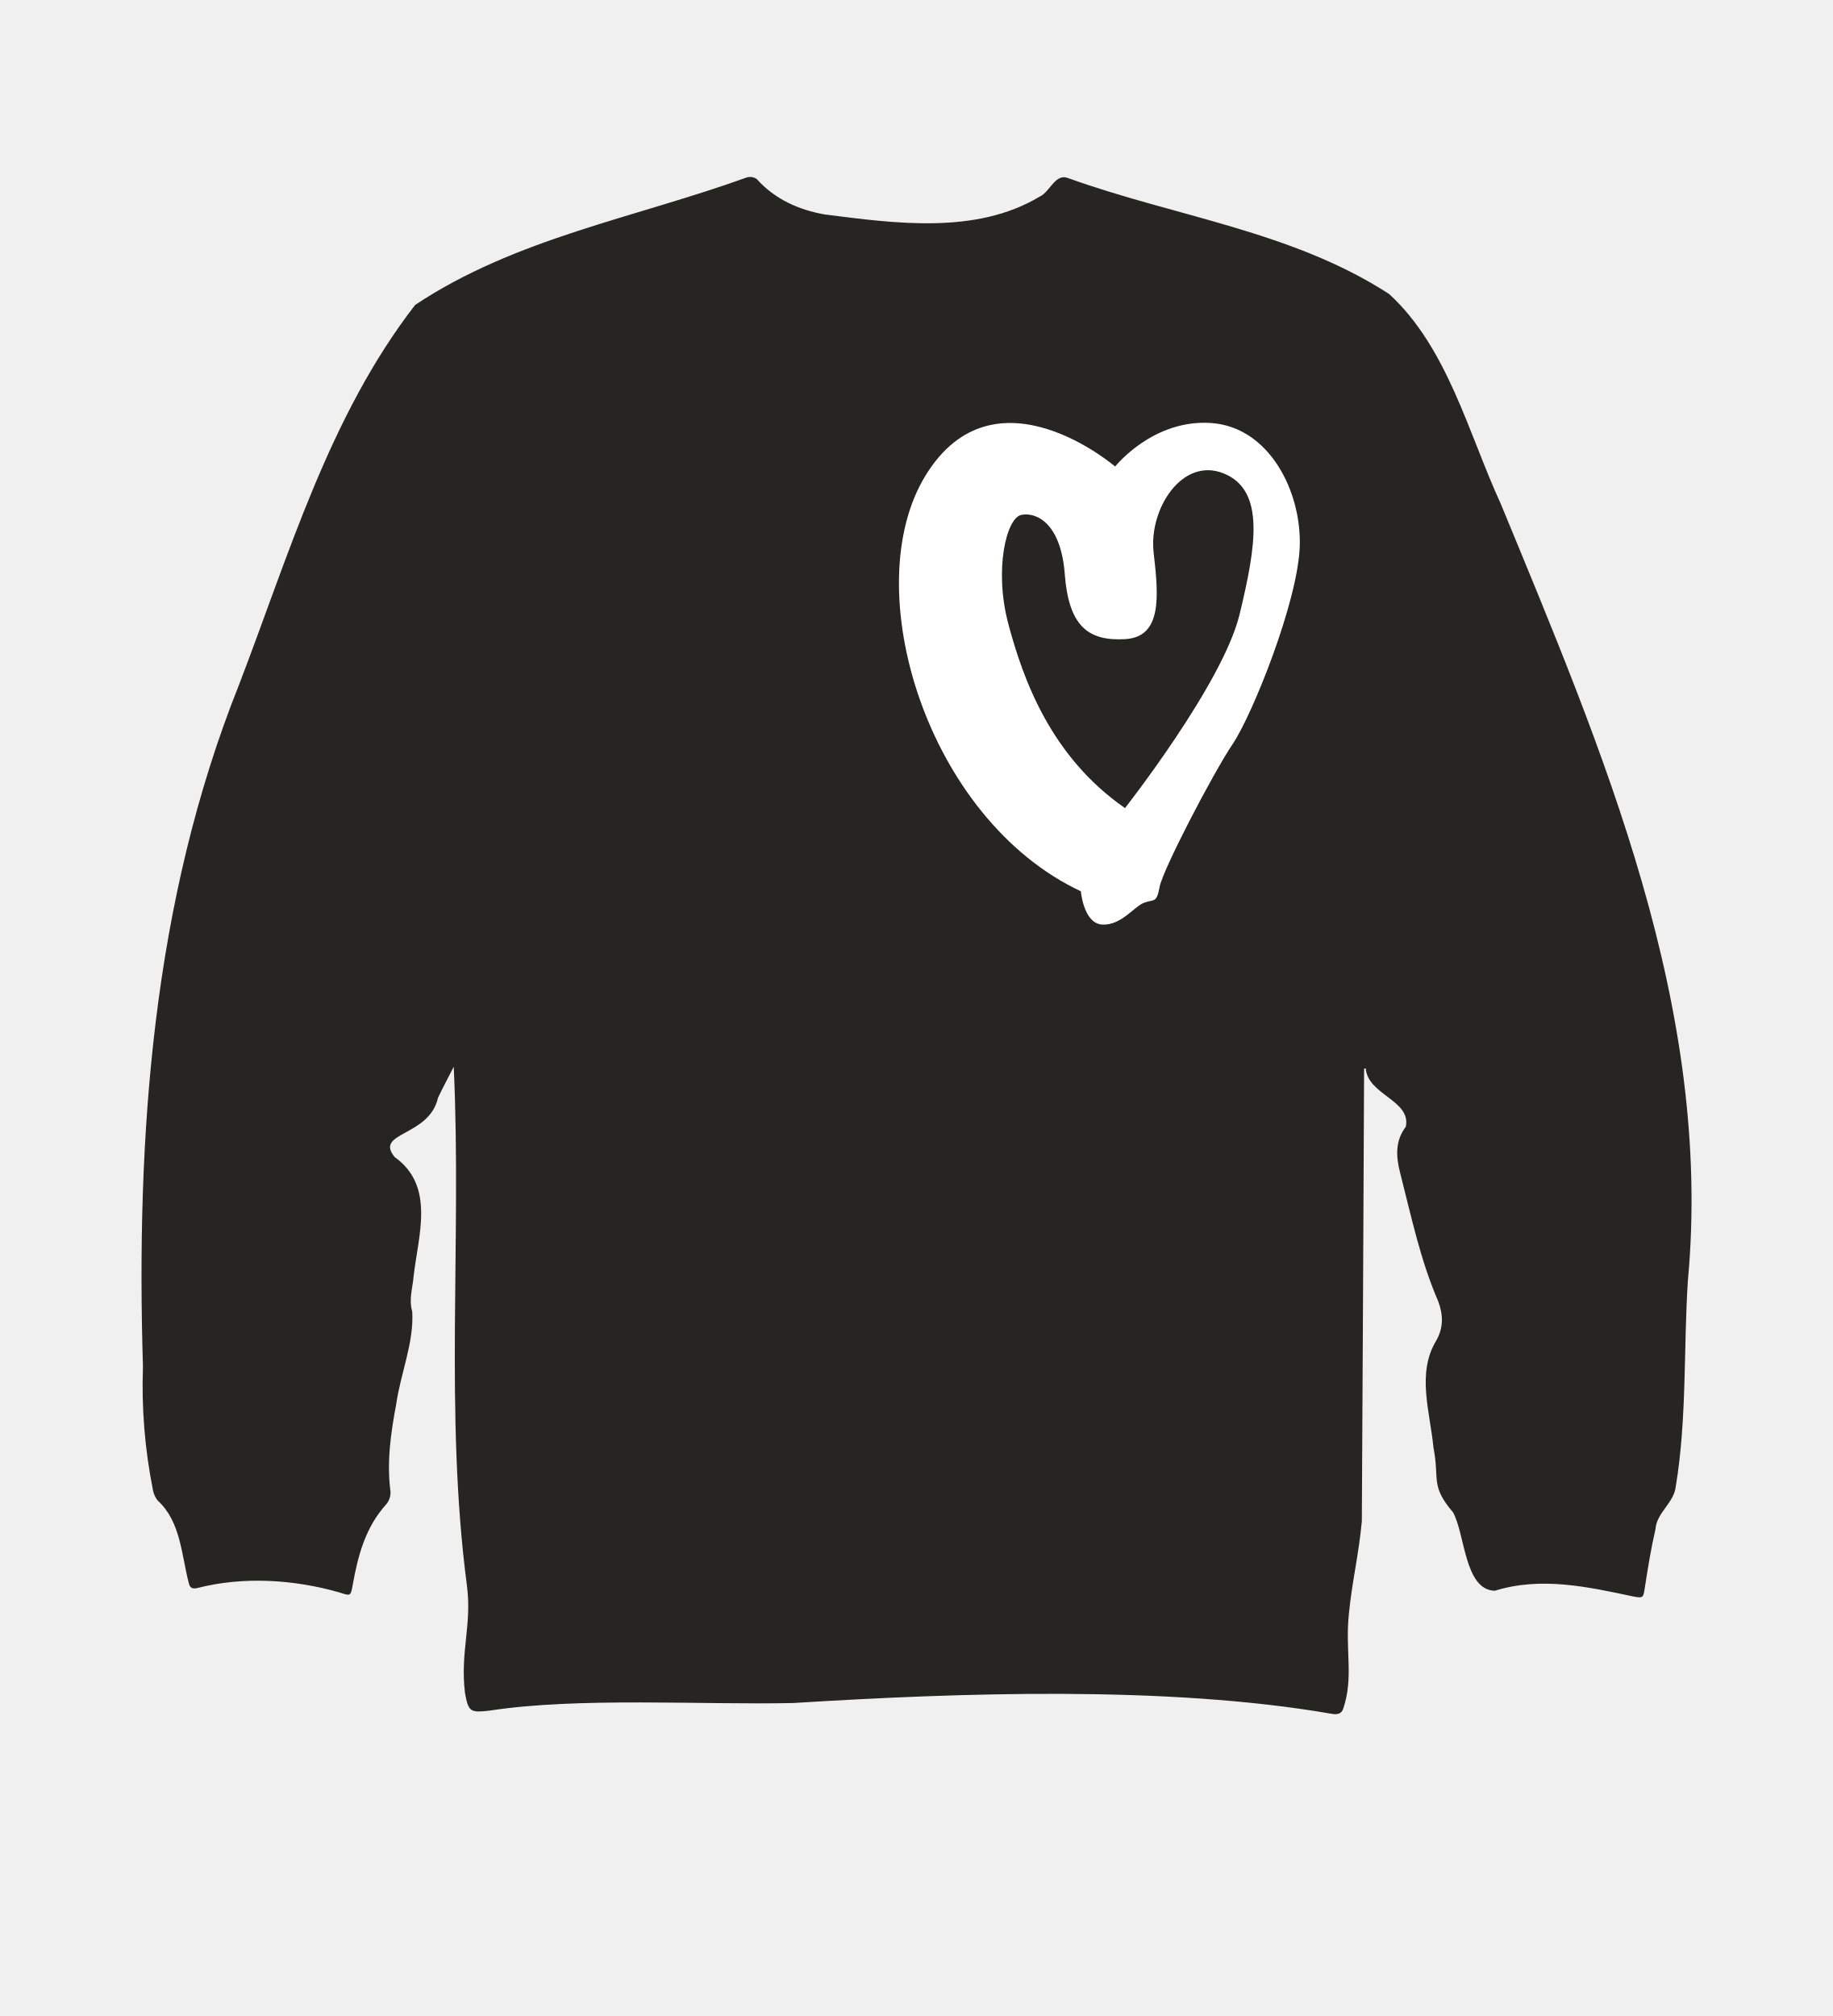
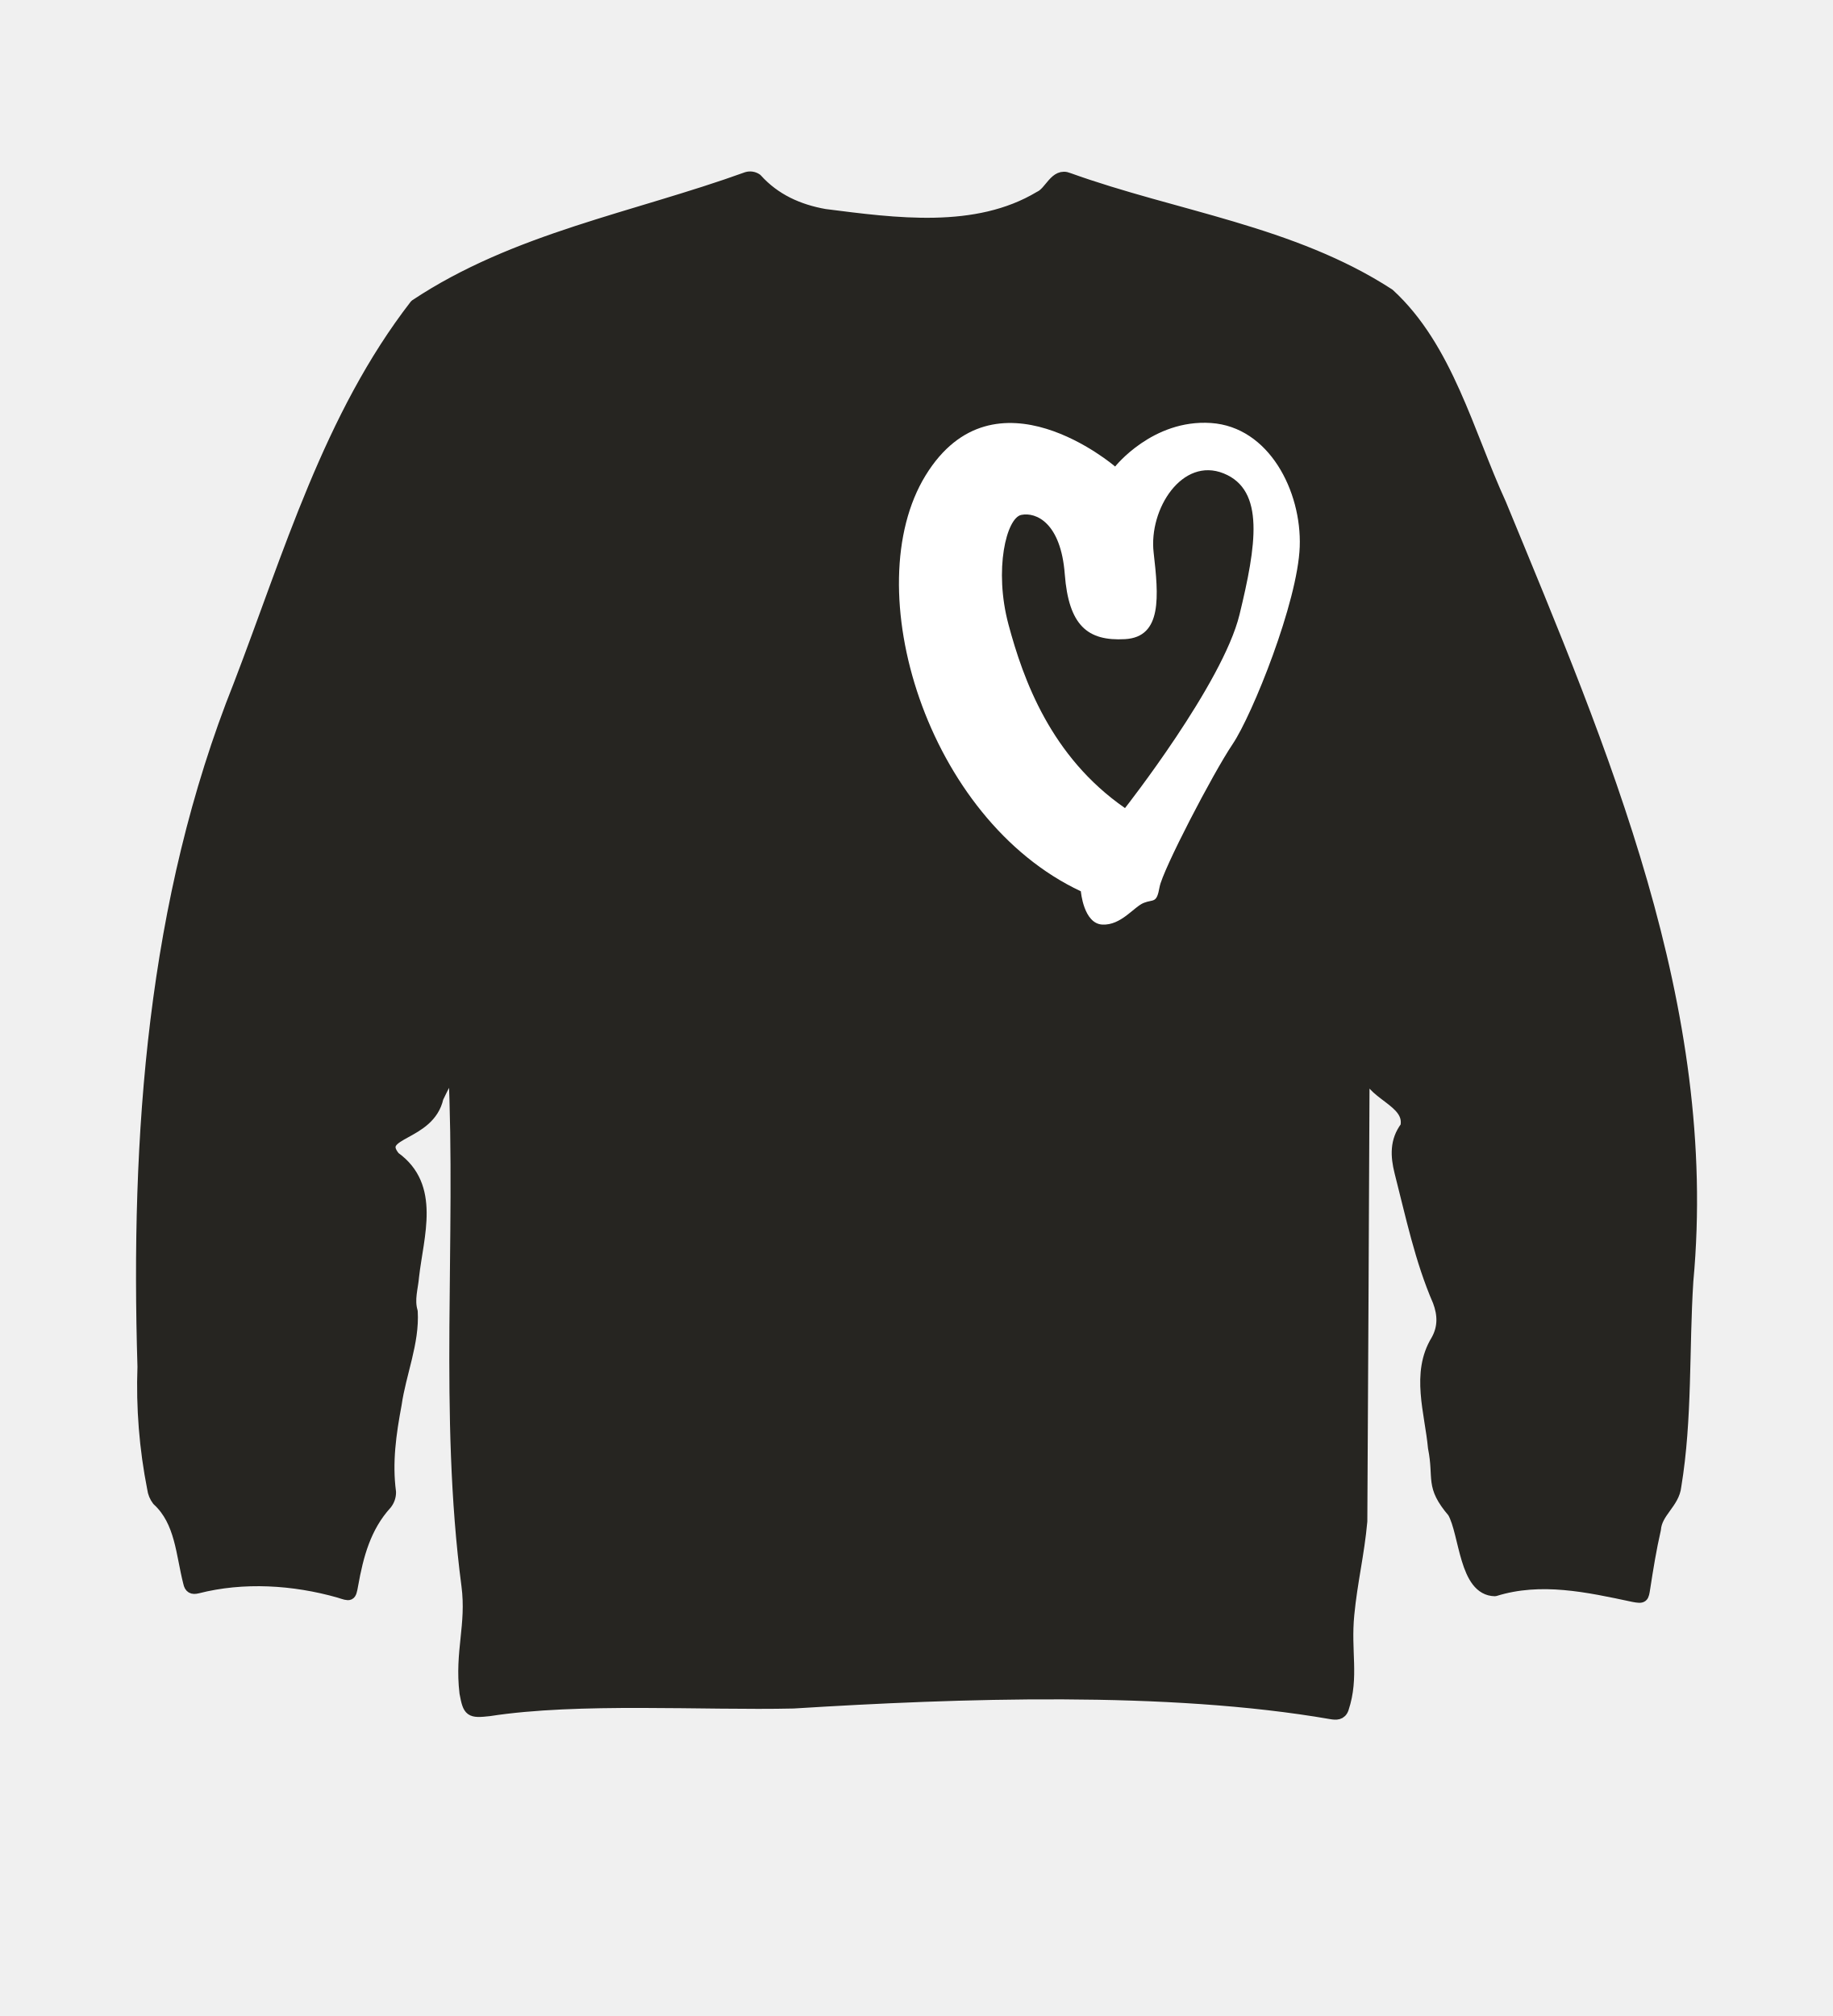
<svg xmlns="http://www.w3.org/2000/svg" width="500" height="550" viewBox="0 0 500 550">
-   <path d="M372.14 291.55q-.27 61.74-.62 123.47c-.81 9-2.68 16.41-3.55 25.44-1 10.07 1.34 17.05-1.5 25.63-.59 1.77-2 1.67-3.35 1.44-44.59-7.74-101.66-5.72-146.65-2.92-24.6.57-58.62-1.68-83 2.09-5.23.59-5.68.27-6.62-4.83-1.35-11.26 1.94-18.53.53-29.31-6.15-46.82-1.39-94.37-3.6-141.53-1.42 2.83-2.94 5.6-4.29 8.46-2.37 10.67-17.5 9.3-11.81 16.18 11.11 7.95 6.41 21.38 5.15 32.56-.25 3.15-1.35 6.27-.37 9.58.51 8.44-3.19 16.94-4.38 25.31-1.5 8-2.61 15.83-1.54 23.93a5.1 5.1 0 01-1.13 3.3c-5.71 6.28-7.75 14-9.19 22.06-.57 3.18-.61 3-3.74 2-12.38-3.52-26.09-4.38-38.6-1.18-1.39.34-2.11 0-2.41-1.47-2-7.76-2.18-16.67-8.49-22.43a6.62 6.62 0 01-1.33-3.22A144.46 144.46 0 0139 372.86c-1.91-63 2.6-126.93 26.19-186 13.61-35.43 24.56-73.32 48.07-103.67 27.32-18.2 60-23.76 90.46-34.78a3.16 3.16 0 012.72.43c5 5.55 11.46 8.41 18.56 9.67 19.19 2.43 41.29 5.55 58.65-4.88 2.85-1.27 4.2-6.53 7.87-5 29.12 10.49 61 14.41 87.44 31.58 15.94 14.59 21.63 38 30.45 57.21 27.81 67.48 58 137.39 51.05 212.08-1.19 18.65-.23 37.45-3.28 55.95-.49 4.66-5.21 7.09-5.56 11.78-1.22 5.28-2.08 10.65-2.91 16-.4 2.6-.41 2.83-3.08 2.33-12.48-2.66-25.26-5.49-37.8-1.58-8.34-.15-8.13-15.56-11.44-21.4-6.28-7.37-3.61-9-5.33-17.64-.9-9.7-4.68-20.27.79-29.26 2-3.53 1.86-7.05.51-10.66-4.9-11.28-7.4-23.41-10.45-35.29-1.07-4.3-1.31-8.49 1.61-12.34 1.51-7.23-10.43-8.68-10.93-15.93z" fill="#262521" />
+   <path d="M372.14 291.55q-.27 61.74-.62 123.47c-.81 9-2.68 16.41-3.55 25.44-1 10.07 1.34 17.05-1.5 25.63-.59 1.77-2 1.67-3.35 1.44-44.59-7.74-101.66-5.72-146.65-2.92-24.6.57-58.62-1.68-83 2.09-5.23.59-5.68.27-6.62-4.83-1.35-11.26 1.94-18.53.53-29.31-6.15-46.82-1.39-94.37-3.6-141.53-1.42 2.83-2.94 5.6-4.29 8.46-2.37 10.67-17.5 9.3-11.81 16.18 11.11 7.95 6.41 21.38 5.15 32.56-.25 3.15-1.35 6.27-.37 9.58.51 8.44-3.19 16.94-4.38 25.31-1.5 8-2.61 15.83-1.54 23.93a5.1 5.1 0 01-1.13 3.3c-5.71 6.28-7.75 14-9.19 22.06-.57 3.18-.61 3-3.74 2-12.38-3.52-26.09-4.38-38.6-1.18-1.39.34-2.11 0-2.41-1.47-2-7.76-2.18-16.67-8.49-22.43a6.62 6.62 0 01-1.33-3.22A144.46 144.46 0 0139 372.86c-1.91-63 2.6-126.93 26.19-186 13.61-35.43 24.56-73.32 48.07-103.67 27.32-18.2 60-23.76 90.46-34.78a3.16 3.16 0 012.72.43c5 5.55 11.46 8.41 18.56 9.67 19.19 2.43 41.29 5.55 58.65-4.88 2.85-1.27 4.2-6.53 7.87-5 29.12 10.49 61 14.41 87.44 31.58 15.94 14.59 21.63 38 30.45 57.21 27.81 67.48 58 137.39 51.05 212.08-1.19 18.65-.23 37.45-3.28 55.95-.49 4.66-5.21 7.09-5.56 11.78-1.22 5.28-2.08 10.65-2.91 16-.4 2.6-.41 2.83-3.08 2.33-12.48-2.66-25.26-5.49-37.8-1.58-8.34-.15-8.13-15.56-11.44-21.4-6.28-7.37-3.61-9-5.33-17.64-.9-9.7-4.68-20.27.79-29.26 2-3.53 1.86-7.05.51-10.66-4.9-11.28-7.4-23.41-10.45-35.29-1.07-4.3-1.31-8.49 1.61-12.34 1.51-7.23-10.43-8.68-10.93-15.93z" fill="#262521" stroke="#262521" stroke-linecap="round" stroke-linejoin="round" stroke-width="3" />
  <path d="M330.34 115.4c-15.89-1.05-26.12 11.88-26.12 11.88S271.36 99 252.51 129.7s.27 93.72 42.36 113.46c0 0 .73 8.81 5.85 9.08s8.62-4.85 11.31-5.92 3.5.27 4.31-4.31 14.54-31 19.93-39 17.77-38.79 18.31-53.87-8.35-32.69-24.24-33.74zm7.81 52.28c-4.58 18.85-31.24 52.78-31.24 52.78-20.2-14-27.74-35-31.78-50.06s-.54-29.12 3.5-29.93 10.78 2.16 11.85 16.16 6.2 18.32 16.43 17.74 9.16-11.81 7.81-23.66 7.81-26.13 19.12-21.55 8.89 19.66 4.31 38.52z" fill="#fff" />
</svg>
